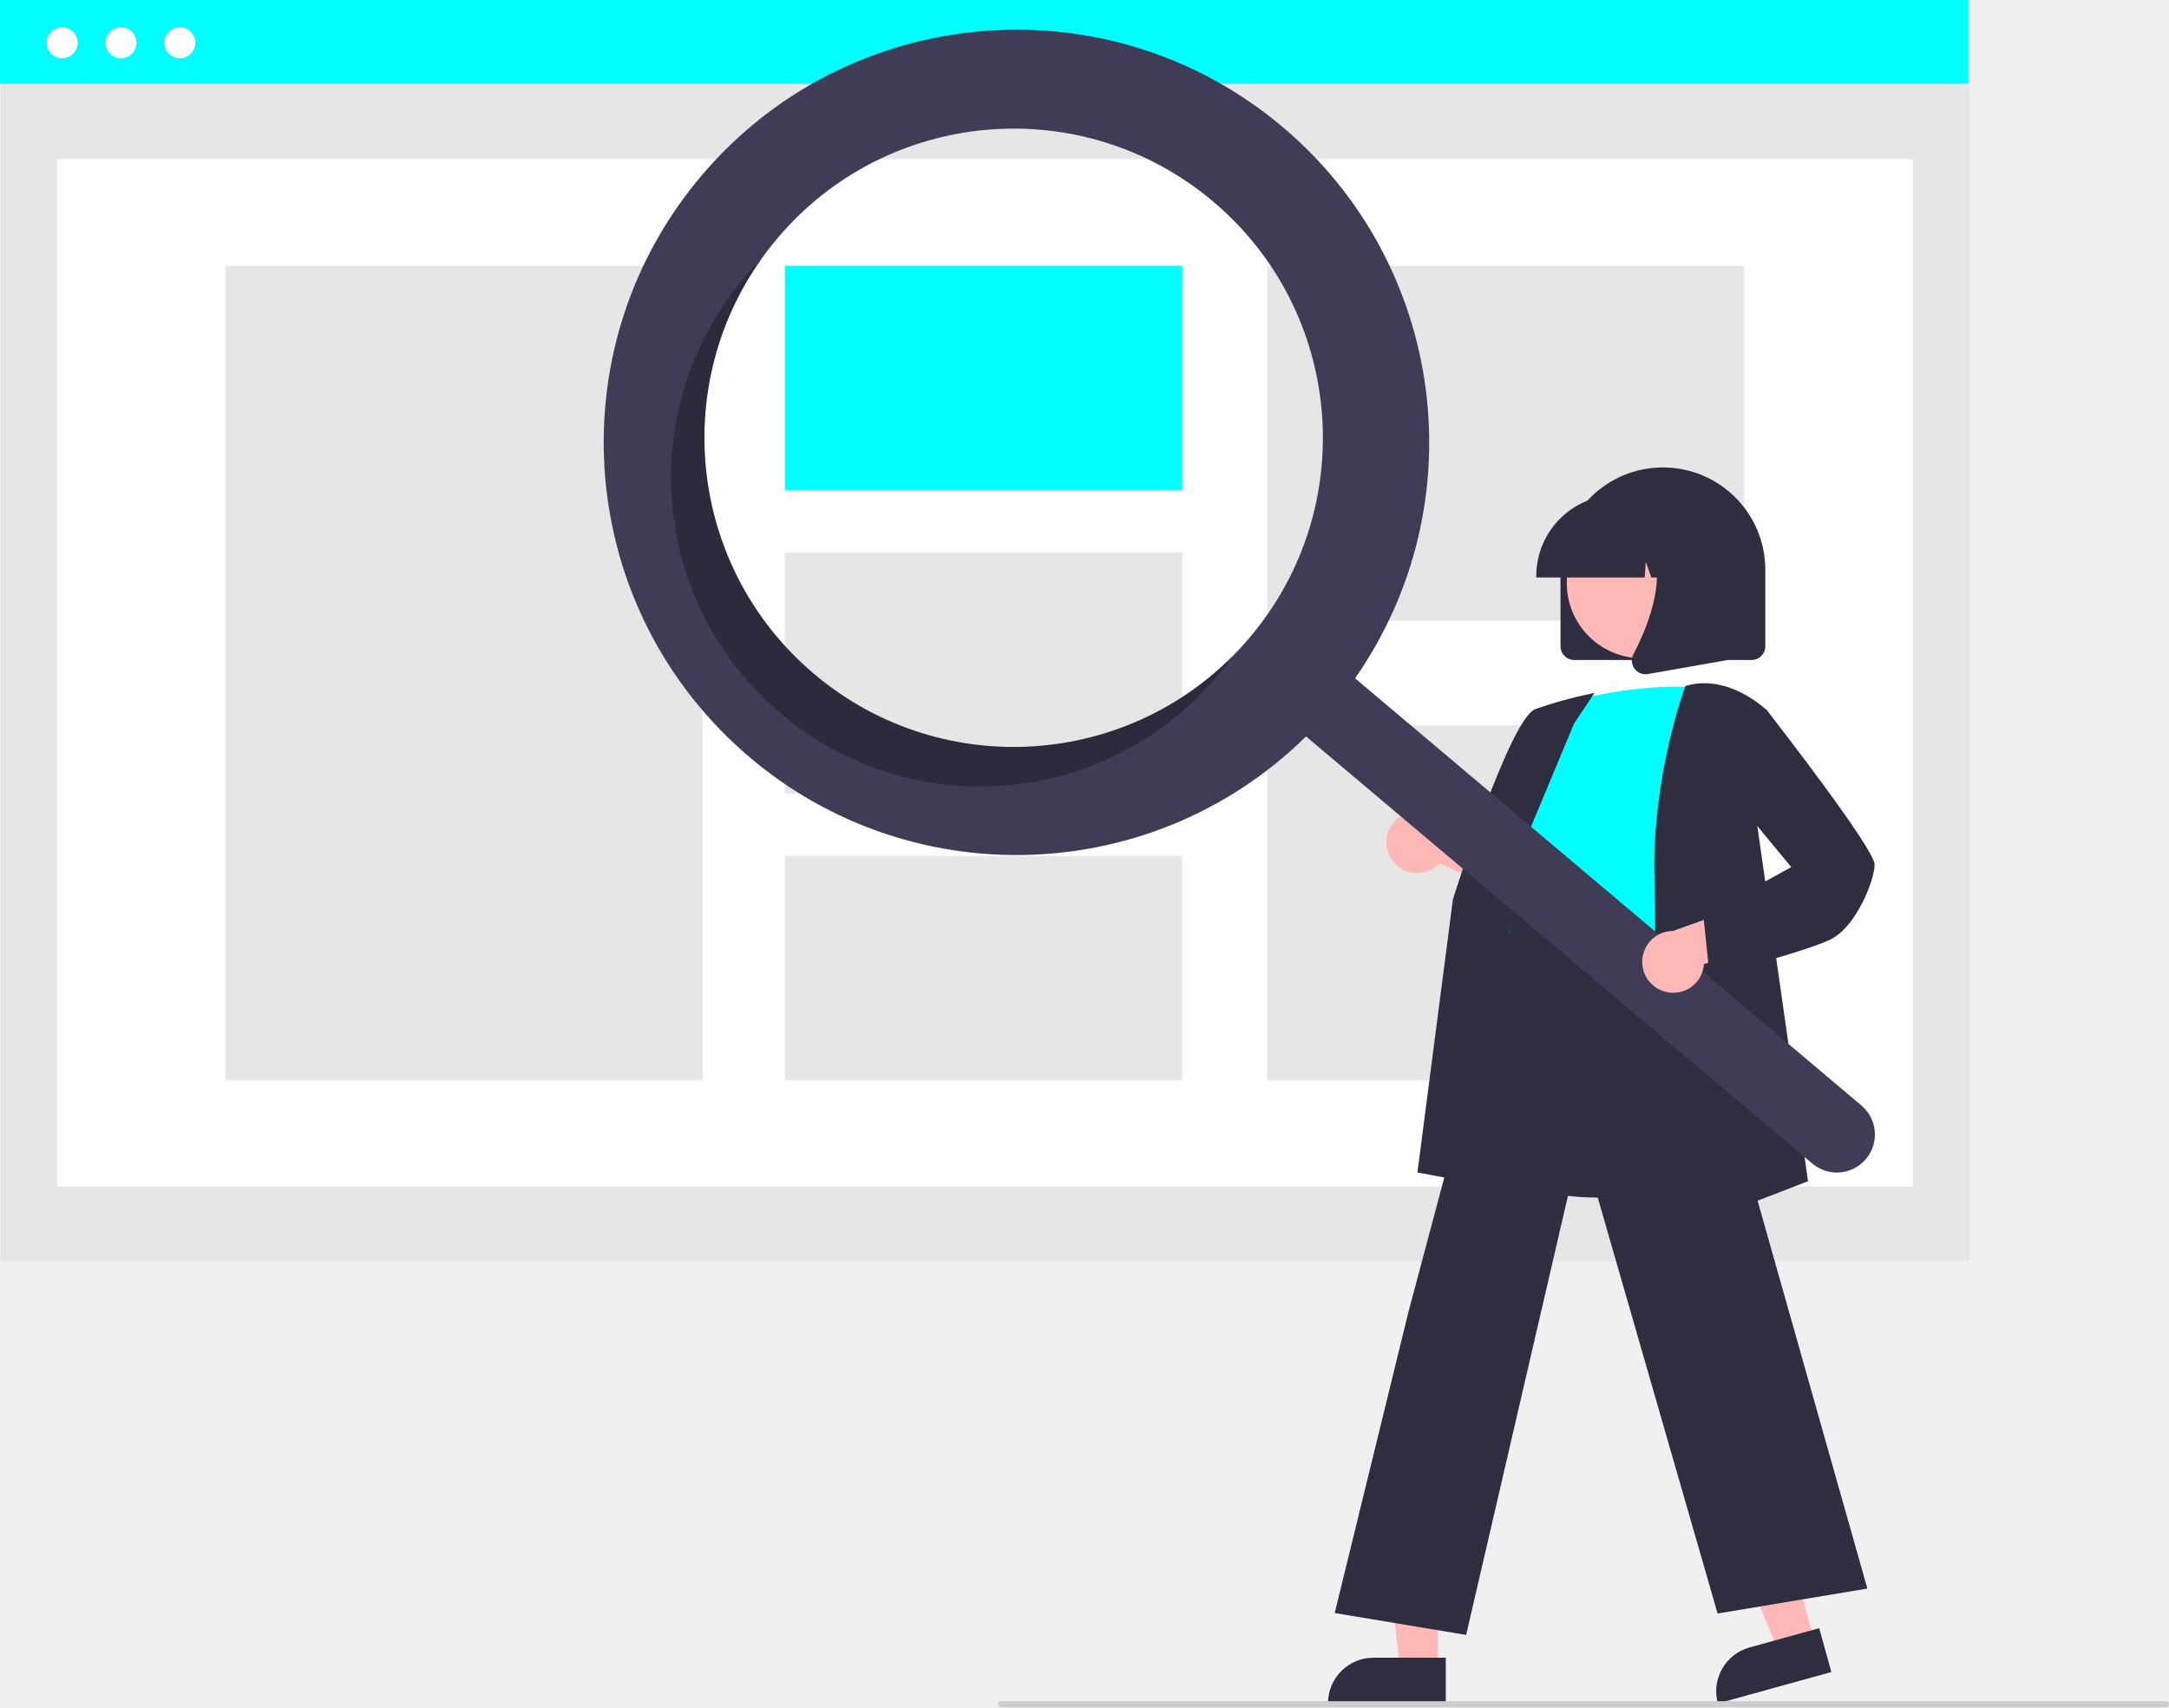
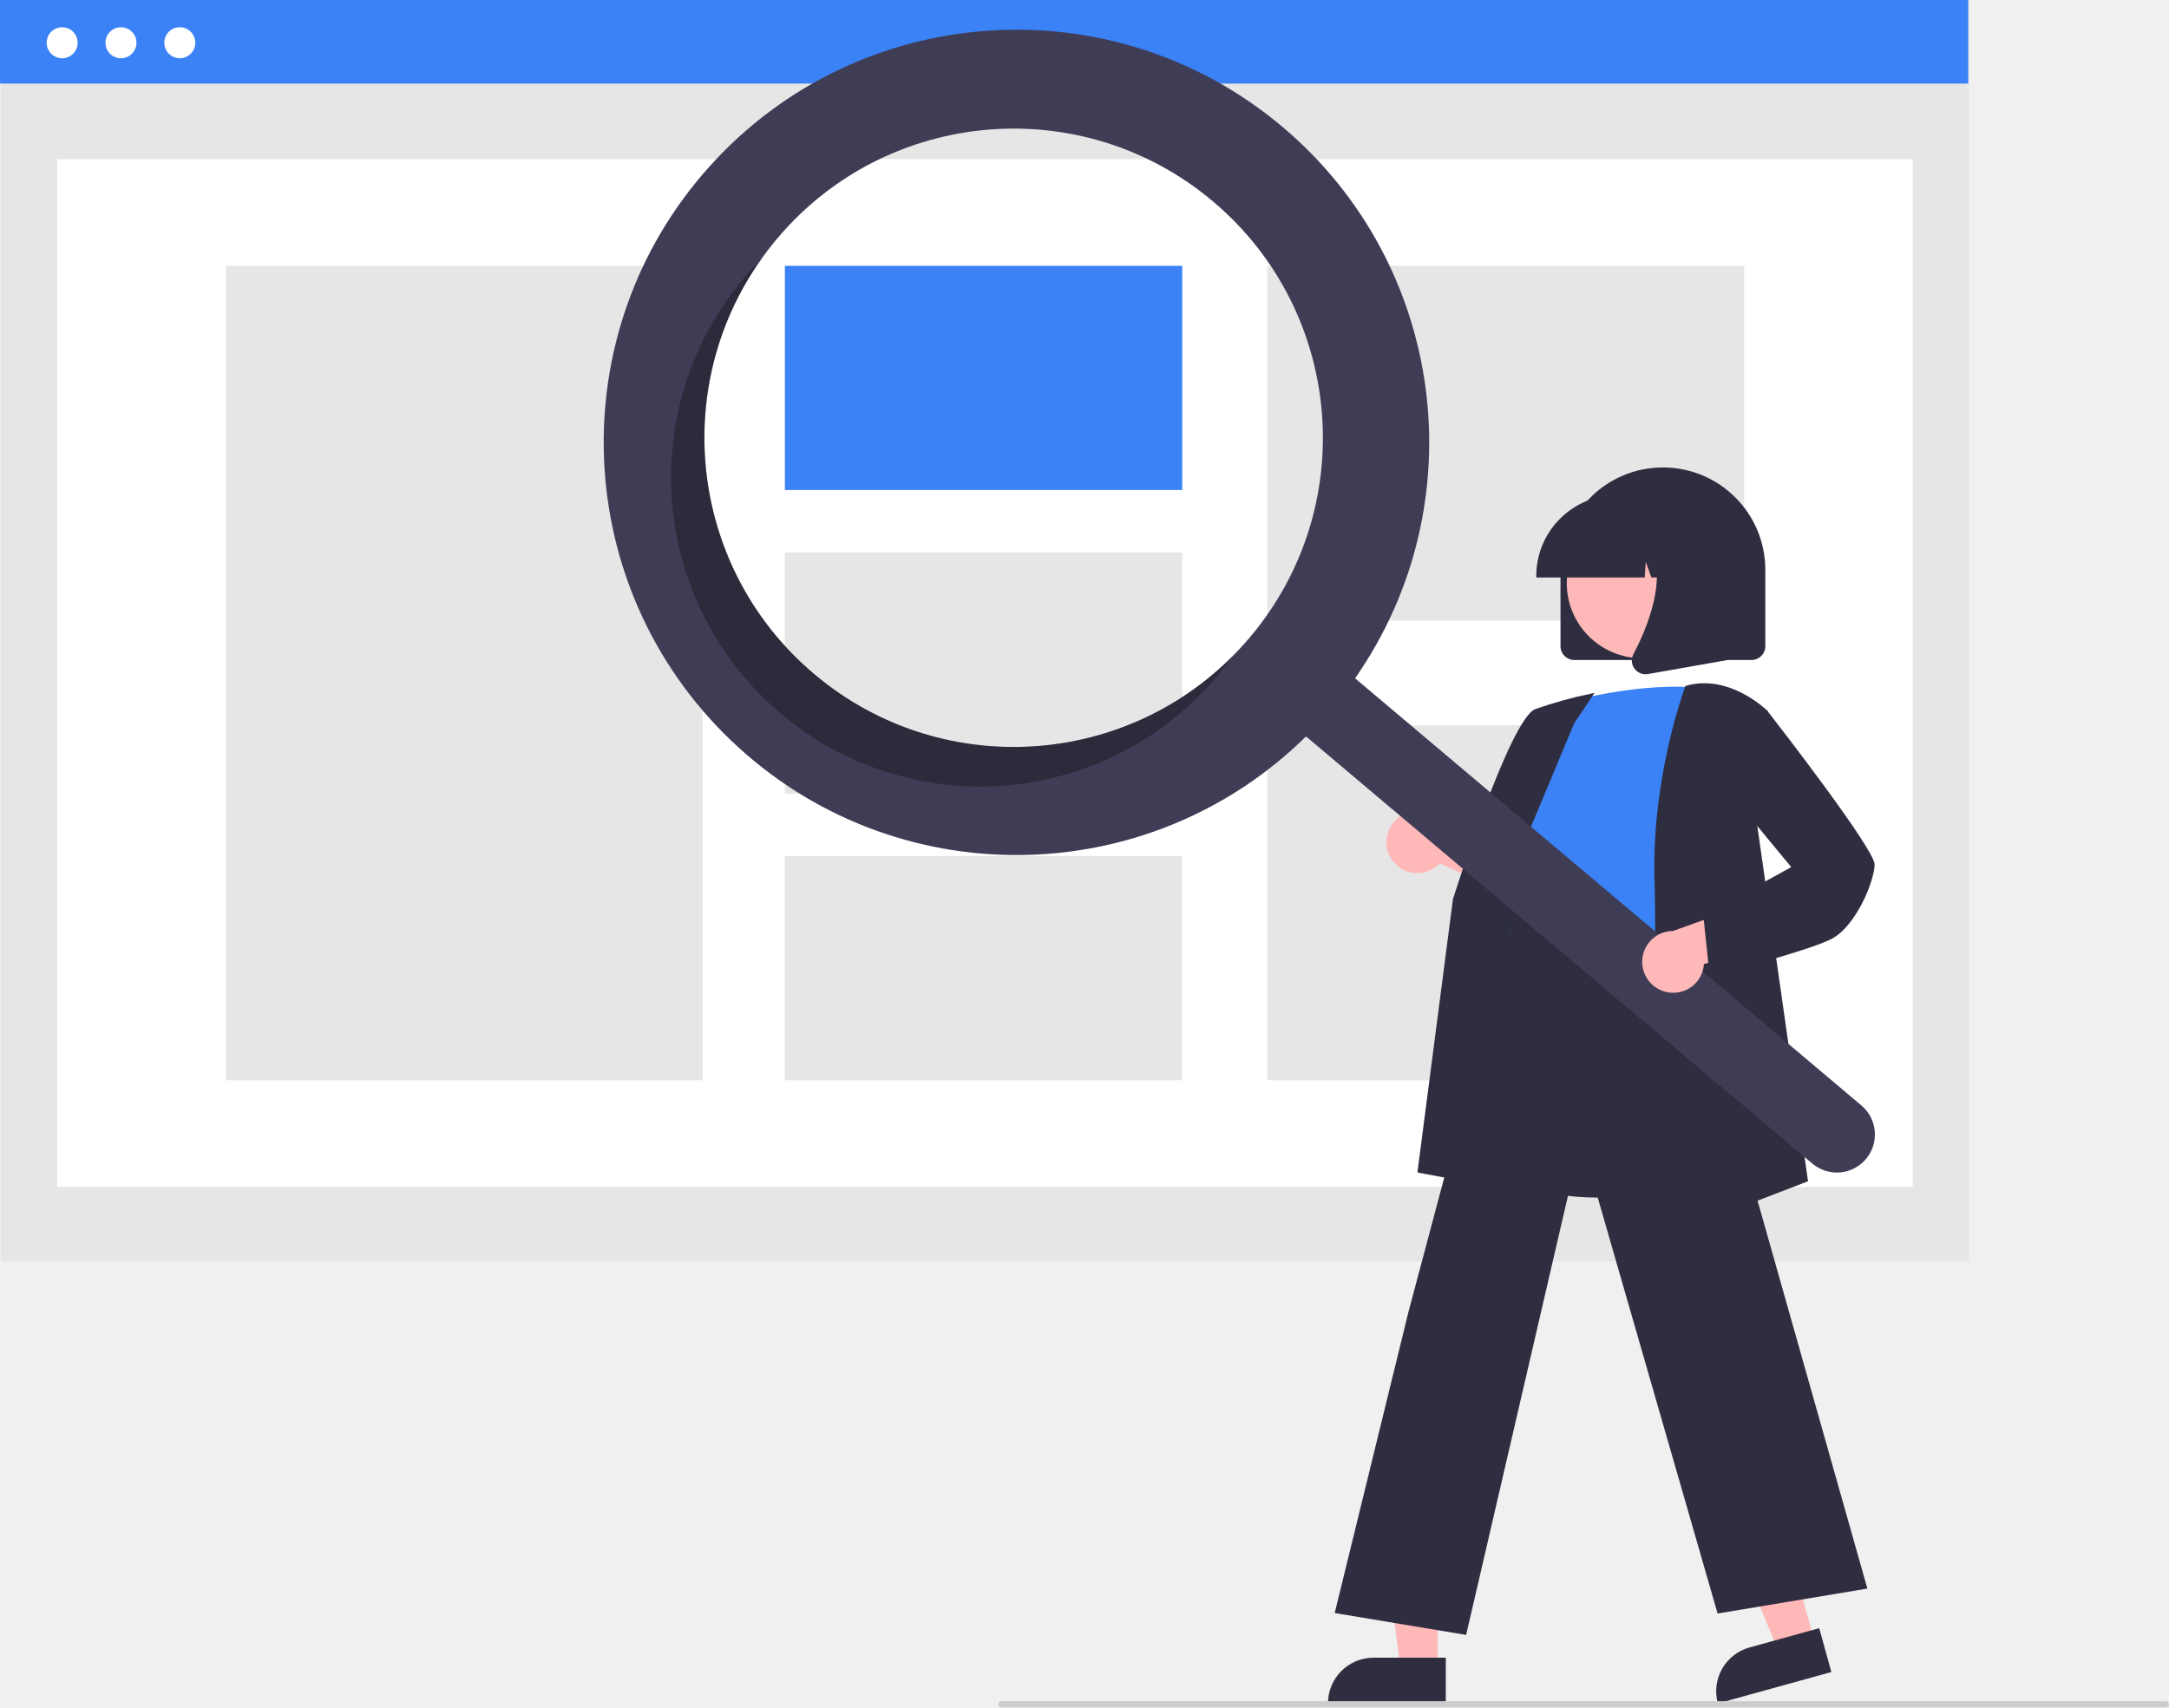
<svg xmlns="http://www.w3.org/2000/svg" data-name="Layer 1" width="709.533" height="558.594" viewBox="0 0 709.533 558.594">
  <rect x="0.275" y="0.365" width="643.862" height="412.358" fill="#e6e6e6" />
  <rect x="18.686" y="52.085" width="607.039" height="336.243" fill="#fff" />
-   <rect width="643.862" height="27.354" fill="#00ffff" />
+   <rect width="643.862" height="27.354" fill="#3b82f6" />
  <circle cx="20.327" cy="13.985" r="5.07" fill="#fff" />
  <circle cx="39.571" cy="13.985" r="5.07" fill="#fff" />
  <circle cx="58.814" cy="13.985" r="5.07" fill="#fff" />
  <rect x="73.844" y="86.973" width="155.981" height="266.467" fill="#e6e6e6" />
-   <rect x="256.75" y="86.973" width="129.984" height="73.348" fill="#00ffff" />
+   <rect x="256.75" y="86.973" width="129.984" height="73.348" fill="#3b82f6" />
  <rect x="256.75" y="180.747" width="129.984" height="78.919" fill="#e6e6e6" />
  <rect x="256.75" y="280.092" width="129.984" height="73.348" fill="#e6e6e6" />
  <rect x="414.587" y="86.973" width="155.981" height="116.125" fill="#e6e6e6" />
  <rect x="414.587" y="237.315" width="155.981" height="116.125" fill="#e6e6e6" />
  <path d="M755.712,382.143v-25a33.5,33.5,0,1,1,67,0v25a4.505,4.505,0,0,1-4.5,4.5h-58A4.505,4.505,0,0,1,755.712,382.143Z" transform="translate(-245.2337 -170.7031)" fill="#2f2e41" />
  <polygon points="593.514 536.786 581.698 540.056 563.462 496.038 580.901 491.212 593.514 536.786" fill="#ffb8b8" />
  <path d="M819.385,708.282h23.644a0,0,0,0,1,0,0v14.887a0,0,0,0,1,0,0H804.498a0,0,0,0,1,0,0v0A14.887,14.887,0,0,1,819.385,708.282Z" transform="translate(-406.293 74.94457) rotate(-15.46951)" fill="#2f2e41" />
  <polygon points="470.328 545.875 458.068 545.875 452.235 498.587 470.33 498.587 470.328 545.875" fill="#ffb8b8" />
  <path d="M449.311,542.372h23.644a0,0,0,0,1,0,0v14.887a0,0,0,0,1,0,0H434.424a0,0,0,0,1,0,0v0A14.887,14.887,0,0,1,449.311,542.372Z" fill="#2f2e41" />
  <path d="M700.778,452.301a10.056,10.056,0,0,0,15.392.917l32.59,14.658L745.796,449.545l-30.494-11.109a10.11,10.11,0,0,0-14.524,13.865Z" transform="translate(-245.2337 -170.7031)" fill="#ffb8b8" />
  <path d="M768.492,562.539c-10.239,0-20.839-1.525-29.749-6.062a38.416,38.416,0,0,1-19.709-23.565c-4.642-14.699,1.211-29.14,6.871-43.105,3.508-8.654,6.821-16.827,7.68-24.884l.3-2.86c1.339-12.848,2.495-23.943,8.897-28.105,3.318-2.157,7.78-2.28,13.641-.377l55.045,17.881-2.024,104.49-.334.112C808.823,556.161,789.418,562.539,768.492,562.539Z" transform="translate(-245.2337 -170.7031)" fill="#2f2e41" />
-   <path d="M755.462,401.051s27-8,48-5c0,0-12,66-8,88s-69.5,8.5-54.5-12.5l5-25s-10-10-1-22Z" transform="translate(-245.2337 -170.7031)" fill="#00ffff" />
+   <path d="M755.462,401.051s27-8,48-5c0,0-12,66-8,88s-69.5,8.5-54.5-12.5l5-25s-10-10-1-22Z" transform="translate(-245.2337 -170.7031)" fill="#3b82f6" />
  <path d="M742.182,560.558l-33.276-6.239,11.618-89.407c.781-2.496,18.778-59.143,26.952-62.208a139.517,139.517,0,0,1,18.166-5.047l1.184-.237-6.672,10.009-26.564,63.654Z" transform="translate(-245.2337 -170.7031)" fill="#2f2e41" />
  <path d="M724.843,705.622l-42.995-7.166,24.128-98.524,35.903-134.737.354,2.393c.028.178,3.382,17.78,53.151,9.97l.438-.068.121.426,60.152,212.538-48.99,8.165L762.422,543.551Z" transform="translate(-245.2337 -170.7031)" fill="#2f2e41" />
  <path d="M784.436,577.29l.027-.756c.03-.84,2.988-84.373,2-117.967-.991-33.709,9.922-62.901,10.032-63.192l.089-.234.241-.069c14.12-4.034,26.369,8.005,26.491,8.127l.172.172-4.021,33.176,17.216,120.642Z" transform="translate(-245.2337 -170.7031)" fill="#2f2e41" />
  <circle cx="537.095" cy="190.797" r="24.561" fill="#ffb8b8" />
  <path d="M747.787,359.143a26.53,26.53,0,0,1,26.5-26.5h5a26.53,26.53,0,0,1,26.5,26.5v.5H795.22l-3.604-10.092-.721,10.092h-5.461l-1.818-5.092-.364,5.092H747.787Z" transform="translate(-245.2337 -170.7031)" fill="#2f2e41" />
  <path d="M779.911,389.454a4.433,4.433,0,0,1-.352-4.707c5.299-10.078,12.717-28.7,2.87-40.185l-.708-.825h28.587V386.658l-25.969,4.582a4.596,4.596,0,0,1-.796.07A4.482,4.482,0,0,1,779.911,389.454Z" transform="translate(-245.2337 -170.7031)" fill="#2f2e41" />
  <path d="M664.814,212.249a135.02,135.02,0,1,0,7.655,199.403L838.087,551.4a12.442,12.442,0,0,0,16.066-19.003l-.018-.015L688.516,392.634A135.027,135.027,0,0,0,664.814,212.249ZM654.137,379.177a101.158,101.158,0,1,1-12.077-142.548l0,0A101.158,101.158,0,0,1,654.137,379.177Z" transform="translate(-245.2337 -170.7031)" fill="#3f3d56" />
  <path d="M511.589,391.254a101.163,101.163,0,0,1-17.166-135.989q-2.901,2.922-5.609,6.12A101.158,101.158,0,1,0,643.438,391.856q2.702-3.202,5.089-6.559A101.163,101.163,0,0,1,511.589,391.254Z" transform="translate(-245.2337 -170.7031)" opacity="0.3" style="isolation:isolate" />
  <path d="M790.214,495.239a10.056,10.056,0,0,0,12.424-9.133l34.433-9.557L823.074,464.346l-30.552,10.947A10.11,10.11,0,0,0,790.214,495.239Z" transform="translate(-245.2337 -170.7031)" fill="#ffb8b8" />
  <path d="M804.526,490.18,802.43,470.274l28.762-15.869-18.752-22.7L815.5,406.205l7.62-3.266.237.305c3.593,4.62,35.105,45.281,35.105,50.307,0,5.163-6.029,20.323-14.276,24.447-7.956,3.978-37.831,11.709-39.099,12.037Z" transform="translate(-245.2337 -170.7031)" fill="#2f2e41" />
  <path d="M953.766,729.297h-381a1,1,0,1,1,0-2h381a1,1,0,0,1,0,2Z" transform="translate(-245.2337 -170.7031)" fill="#ccc" />
</svg>
